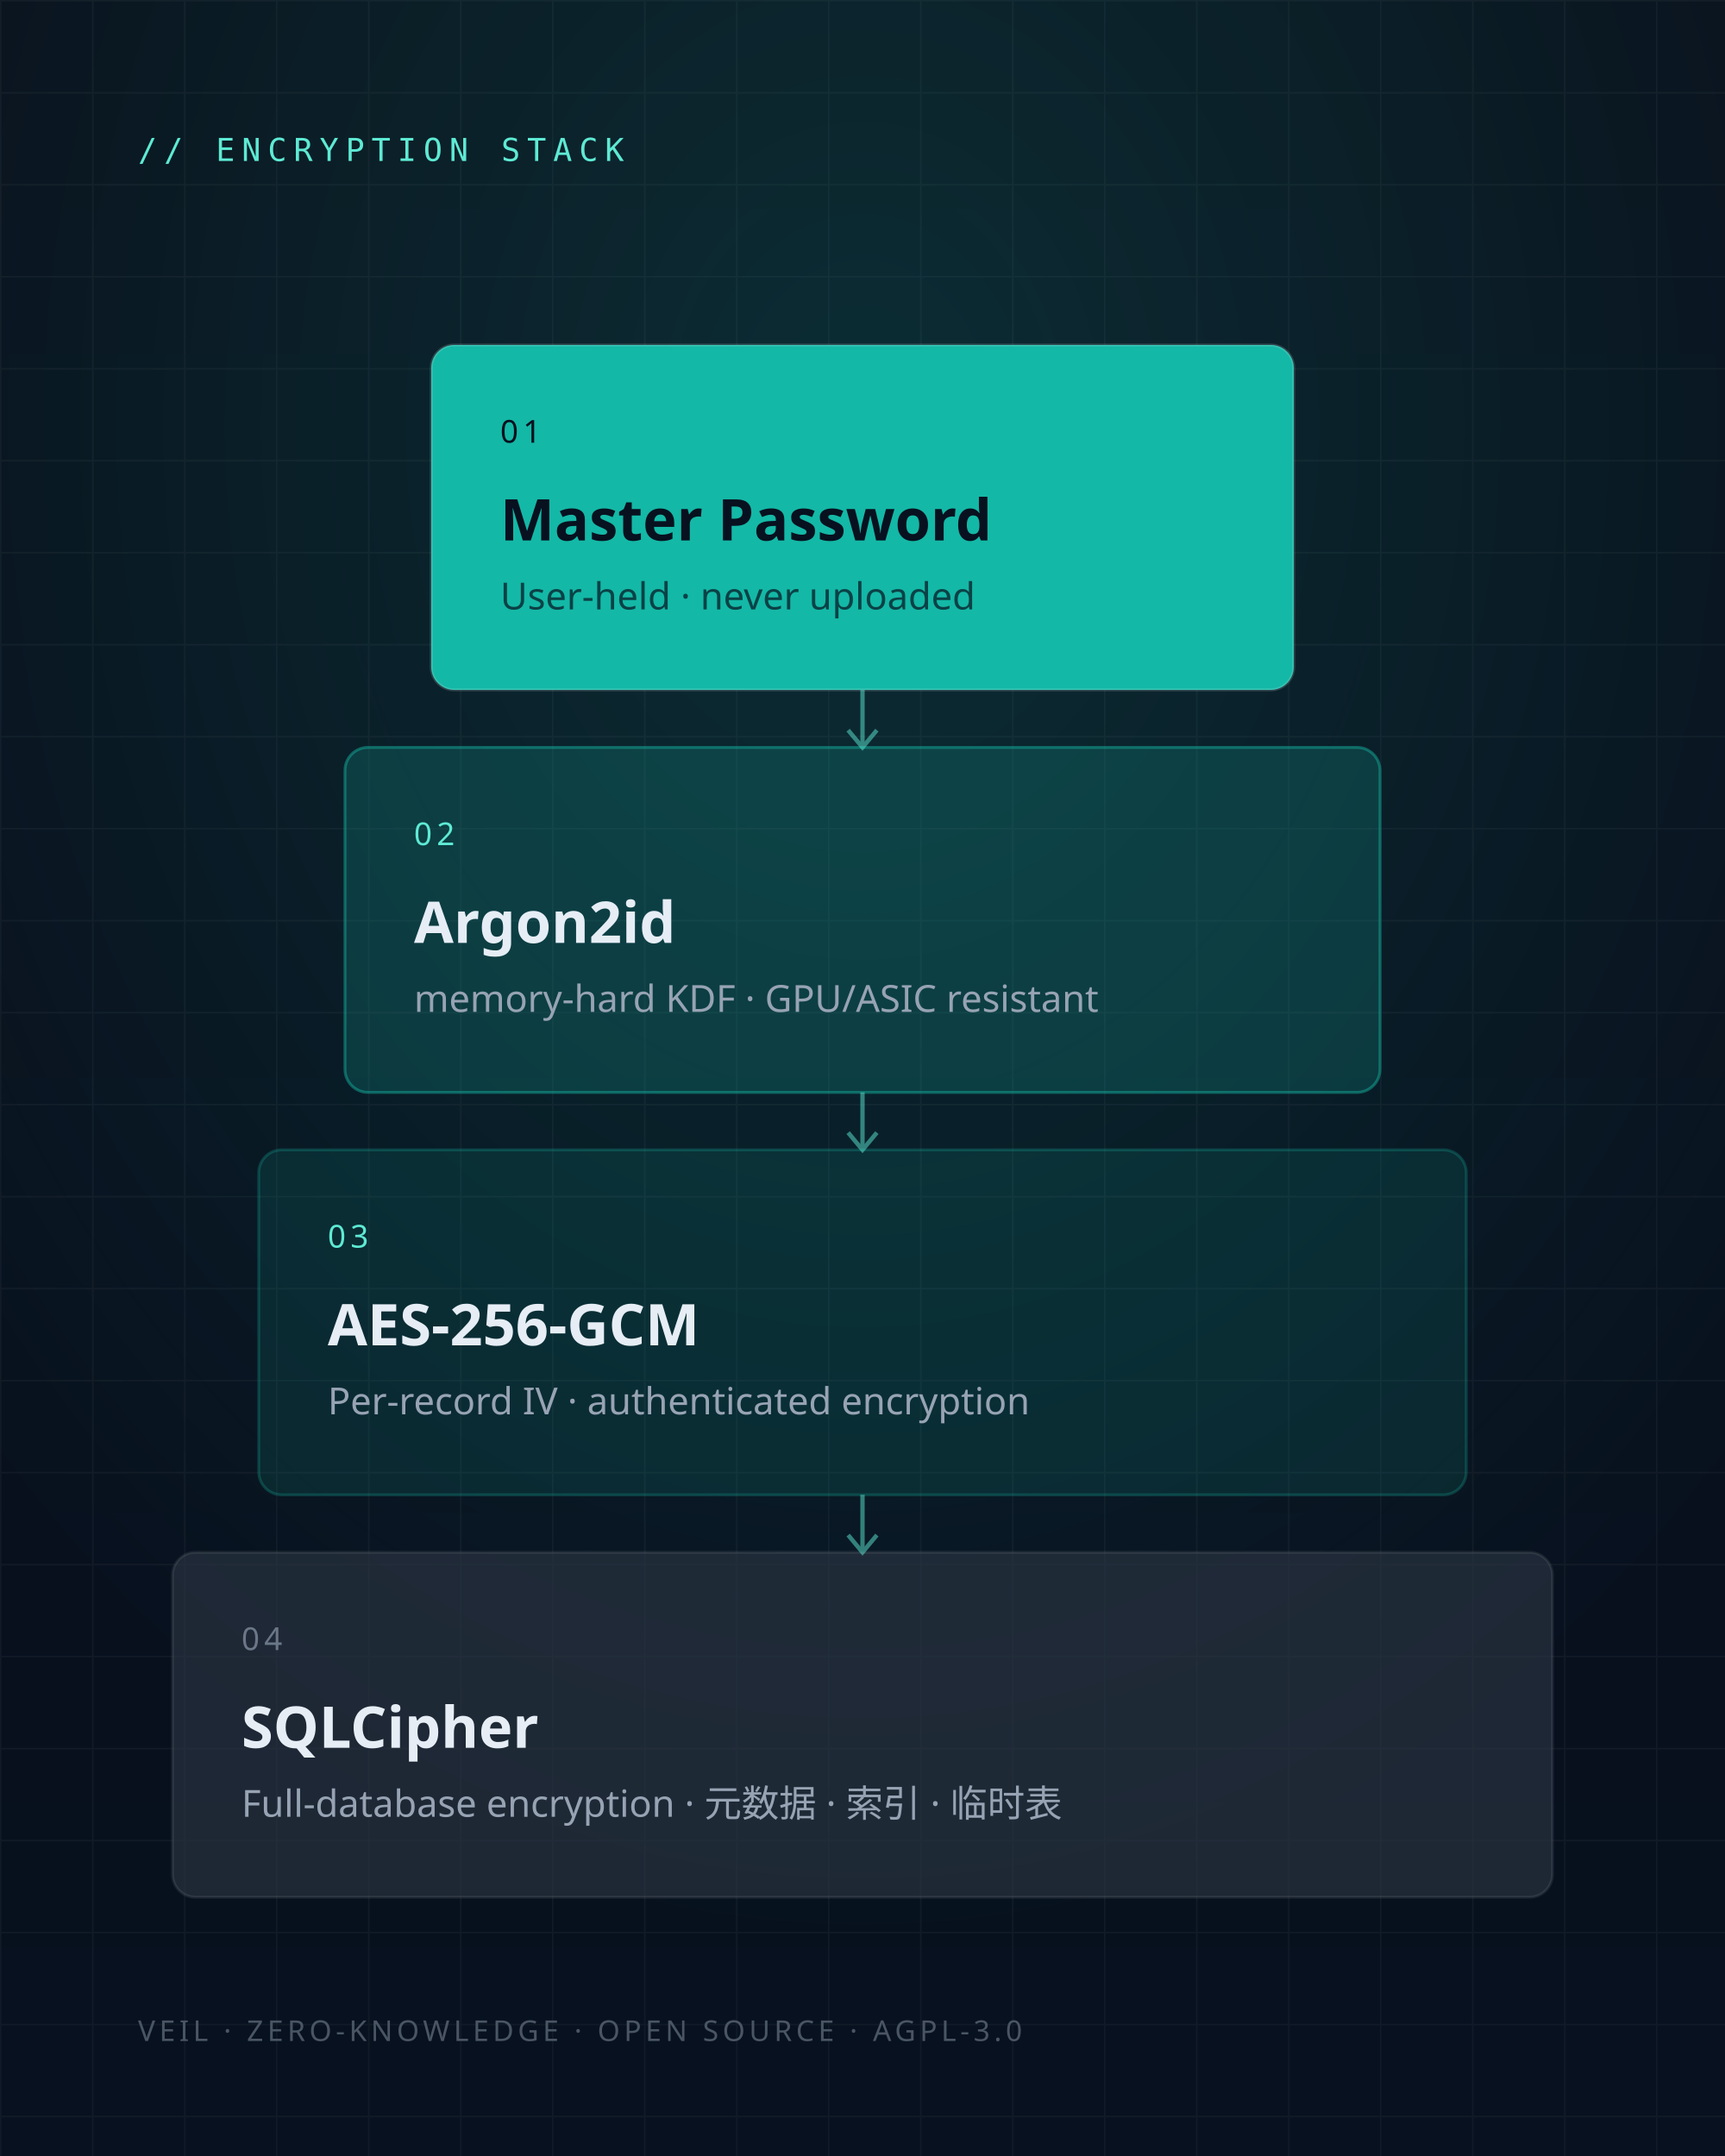
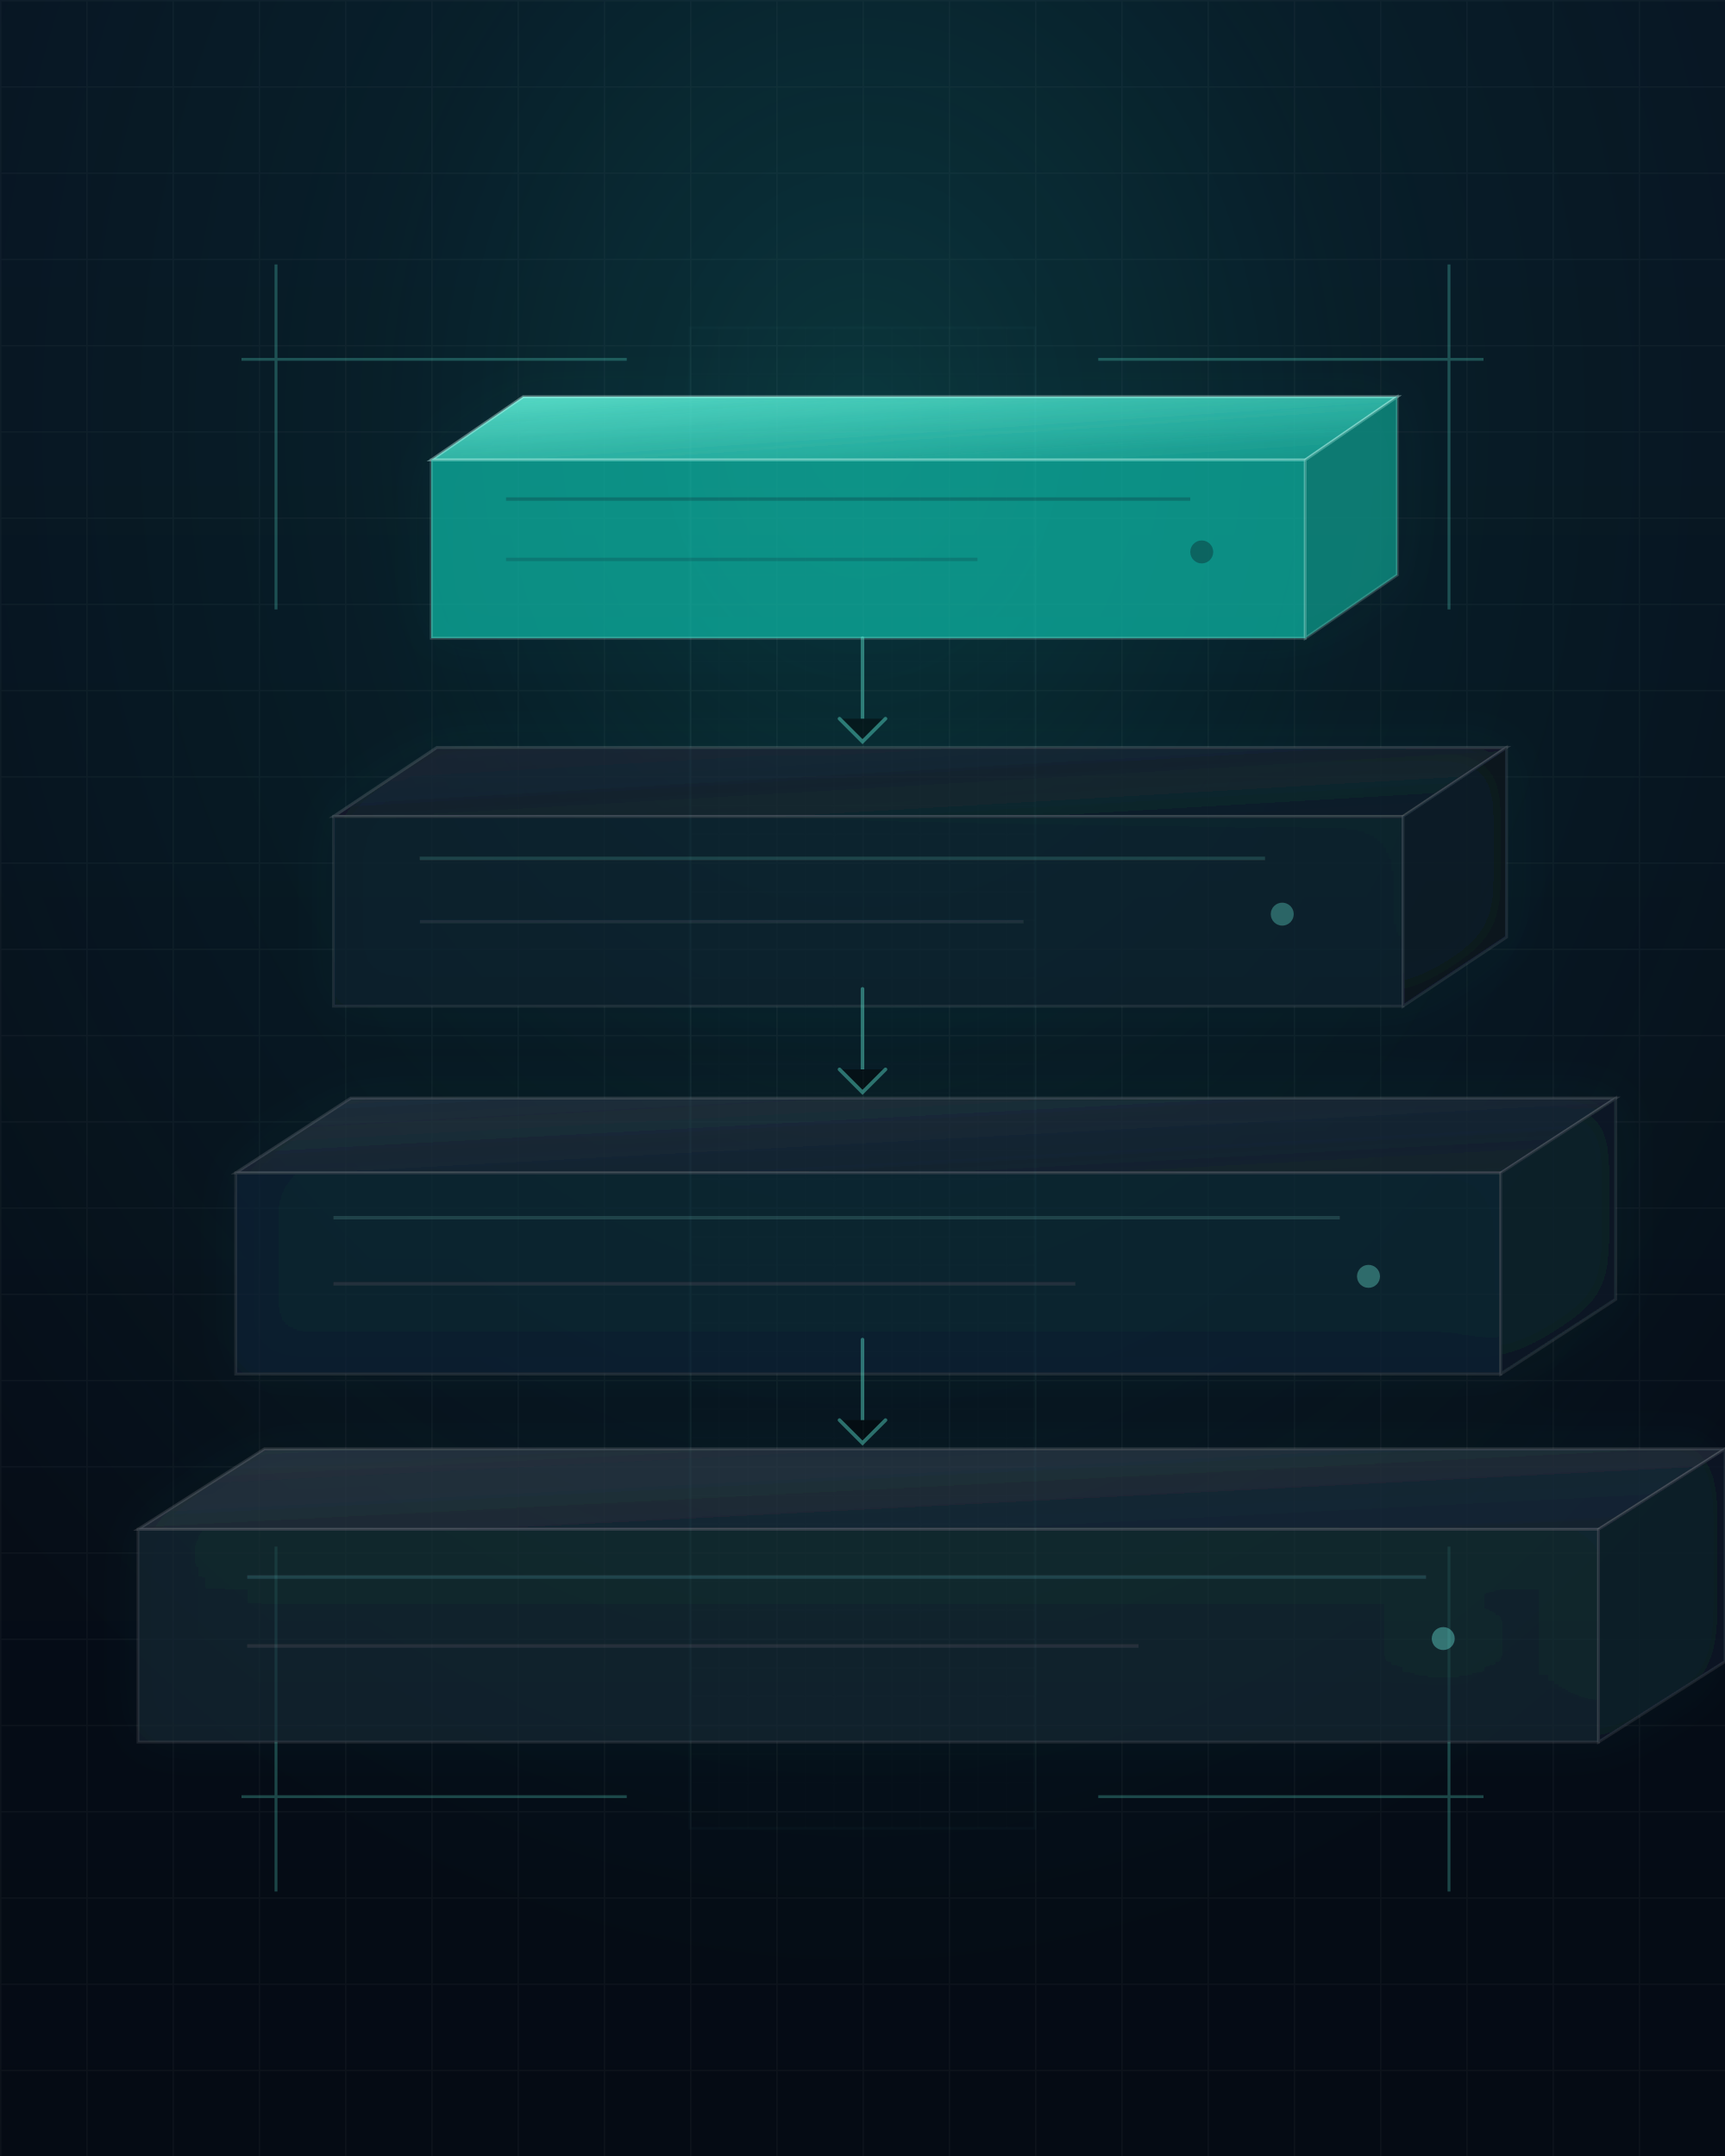
- <svg xmlns="http://www.w3.org/2000/svg" viewBox="0 0 600 750" role="img" aria-label="Encryption stack poster placeholder">
+ <svg xmlns="http://www.w3.org/2000/svg" viewBox="0 0 600 750" role="img" aria-label="Abstract layered encryption stack poster">
  <defs>
-     <linearGradient id="bg-enc" x1="0" y1="0" x2="0" y2="1">
-       <stop offset="0%" stop-color="#0a0e1a" />
-       <stop offset="100%" stop-color="#07111f" />
+     <linearGradient id="enc-bg" x1="0" y1="0" x2="0" y2="1">
+       <stop offset="0" stop-color="#07111f" />
+       <stop offset="1" stop-color="#050b14" />
    </linearGradient>
-     <radialGradient id="glow-enc" cx="0.5" cy="0.2" r="0.7">
-       <stop offset="0%" stop-color="#14b8a6" stop-opacity="0.18" />
-       <stop offset="100%" stop-color="#14b8a6" stop-opacity="0" />
+     <radialGradient id="enc-glow" cx="50%" cy="20%" r="72%">
+       <stop offset="0" stop-color="#14b8a6" stop-opacity="0.22" />
+       <stop offset="0.42" stop-color="#14b8a6" stop-opacity="0.08" />
+       <stop offset="1" stop-color="#14b8a6" stop-opacity="0" />
    </radialGradient>
-     <pattern id="grid-enc" width="32" height="32" patternUnits="userSpaceOnUse">
-       <path d="M 32 0 L 0 0 0 32" fill="none" stroke="rgba(255,255,255,0.04)" stroke-width="1" />
+     <linearGradient id="enc-panel-a" x1="0" y1="0" x2="1" y2="1">
+       <stop offset="0" stop-color="#2f3845" stop-opacity="0.78" />
+       <stop offset="1" stop-color="#151f2d" stop-opacity="0.84" />
+     </linearGradient>
+     <linearGradient id="enc-panel-b" x1="0" y1="0" x2="1" y2="1">
+       <stop offset="0" stop-color="#263241" stop-opacity="0.72" />
+       <stop offset="1" stop-color="#101927" stop-opacity="0.86" />
+     </linearGradient>
+     <linearGradient id="enc-panel-c" x1="0" y1="0" x2="1" y2="1">
+       <stop offset="0" stop-color="#1a2533" stop-opacity="0.76" />
+       <stop offset="1" stop-color="#0d1724" stop-opacity="0.9" />
+     </linearGradient>
+     <linearGradient id="enc-panel-teal" x1="0" y1="0" x2="1" y2="1">
+       <stop offset="0" stop-color="#5eead4" stop-opacity="0.92" />
+       <stop offset="1" stop-color="#14b8a6" stop-opacity="0.74" />
+     </linearGradient>
+     <filter id="enc-shadow" x="-20%" y="-40%" width="140%" height="190%">
+       <feDropShadow dx="0" dy="18" stdDeviation="18" flood-color="#020713" flood-opacity="0.45" />
+       <feDropShadow dx="0" dy="0" stdDeviation="10" flood-color="#14b8a6" flood-opacity="0.06" />
+     </filter>
+     <pattern id="enc-grid" width="30" height="30" patternUnits="userSpaceOnUse">
+       <path d="M30 0H0V30" fill="none" stroke="#fafbfc" stroke-opacity="0.035" stroke-width="1" />
+     </pattern>
+     <pattern id="enc-micro-grid" width="10" height="10" patternUnits="userSpaceOnUse">
+       <path d="M10 0H0V10" fill="none" stroke="#fafbfc" stroke-opacity="0.035" stroke-width="0.8" />
    </pattern>
  </defs>
-   <rect width="600" height="750" fill="url(#bg-enc)" />
-   <rect width="600" height="750" fill="url(#grid-enc)" />
-   <rect width="600" height="750" fill="url(#glow-enc)" />
-   <g font-family="ui-monospace, SF Mono, Menlo, monospace" font-size="11" fill="#5eead4" letter-spacing="2.4">
-     <text x="48" y="56">// ENCRYPTION STACK</text>
+   <rect width="600" height="750" fill="url(#enc-bg)" />
+   <rect width="600" height="750" fill="url(#enc-grid)" />
+   <rect width="600" height="750" fill="url(#enc-glow)" />
+   <g opacity="0.26" stroke="#5eead4" stroke-width="1">
+     <path d="M84 125H218M382 125H516" />
+     <path d="M84 625H218M382 625H516" />
+     <path d="M96 92V212M504 538V658" />
+     <path d="M504 92V212M96 538V658" />
  </g>
-   <g transform="translate(60, 540)">
-     <rect width="480" height="120" rx="8" fill="rgba(45,55,69,0.6)" stroke="rgba(255,255,255,0.08)" />
-     <text x="24" y="34" font-family="ui-monospace" font-size="11" fill="#6b7787" letter-spacing="1.6">04</text>
-     <text x="24" y="68" font-family="ui-sans-serif, system-ui" font-weight="600" font-size="20" fill="#e6edf5">SQLCipher</text>
-     <text x="24" y="92" font-family="ui-sans-serif, system-ui" font-size="13" fill="#97a3b3">Full-database encryption · 元数据 · 索引 · 临时表</text>
+   <g filter="url(#enc-shadow)">
+     <g transform="translate(48 504)">
+       <path d="M0 28 44 0h508l-44 28H0Z" fill="url(#enc-panel-a)" stroke="#fafbfc" stroke-opacity="0.12" />
+       <path d="M0 28h508v74H0Z" fill="#1a2533" fill-opacity="0.64" stroke="#fafbfc" stroke-opacity="0.08" />
+       <path d="M508 28 552 0v74l-44 28V28Z" fill="#101927" fill-opacity="0.82" stroke="#fafbfc" stroke-opacity="0.08" />
+       <rect x="38" y="44" width="410" height="1.2" fill="#5eead4" opacity="0.18" />
+       <rect x="38" y="68" width="310" height="1.2" fill="#fafbfc" opacity="0.08" />
+       <circle cx="454" cy="66" r="4" fill="#5eead4" opacity="0.42" />
+     </g>
+     <g transform="translate(82 382)">
+       <path d="M0 26 40 0h440l-40 26H0Z" fill="url(#enc-panel-b)" stroke="#fafbfc" stroke-opacity="0.12" />
+       <path d="M0 26h440v70H0Z" fill="#15202e" fill-opacity="0.68" stroke="#fafbfc" stroke-opacity="0.08" />
+       <path d="M440 26 480 0v70l-40 26V26Z" fill="#0f1927" fill-opacity="0.84" stroke="#fafbfc" stroke-opacity="0.08" />
+       <rect x="34" y="41" width="350" height="1.2" fill="#5eead4" opacity="0.18" />
+       <rect x="34" y="64" width="258" height="1.2" fill="#fafbfc" opacity="0.08" />
+       <circle cx="394" cy="62" r="4" fill="#5eead4" opacity="0.38" />
+     </g>
+     <g transform="translate(116 260)">
+       <path d="M0 24 36 0h372l-36 24H0Z" fill="url(#enc-panel-c)" stroke="#fafbfc" stroke-opacity="0.12" />
+       <path d="M0 24h372v66H0Z" fill="#101b29" fill-opacity="0.74" stroke="#fafbfc" stroke-opacity="0.08" />
+       <path d="M372 24 408 0v66l-36 24V24Z" fill="#0b1624" fill-opacity="0.86" stroke="#fafbfc" stroke-opacity="0.08" />
+       <rect x="30" y="38" width="294" height="1.2" fill="#5eead4" opacity="0.18" />
+       <rect x="30" y="60" width="210" height="1.2" fill="#fafbfc" opacity="0.08" />
+       <circle cx="330" cy="58" r="4" fill="#5eead4" opacity="0.35" />
+     </g>
+     <g transform="translate(150 138)">
+       <path d="M0 22 32 0h304l-32 22H0Z" fill="url(#enc-panel-teal)" stroke="#cffff8" stroke-opacity="0.38" />
+       <path d="M0 22h304v62H0Z" fill="#14b8a6" fill-opacity="0.72" stroke="#cffff8" stroke-opacity="0.18" />
+       <path d="M304 22 336 0v62l-32 22V22Z" fill="#0f8f82" fill-opacity="0.8" stroke="#cffff8" stroke-opacity="0.18" />
+       <rect x="26" y="35" width="238" height="1.2" fill="#07111f" opacity="0.24" />
+       <rect x="26" y="56" width="164" height="1.2" fill="#07111f" opacity="0.18" />
+       <circle cx="268" cy="54" r="4" fill="#07111f" opacity="0.35" />
+     </g>
  </g>
-   <g transform="translate(90, 400)">
-     <rect width="420" height="120" rx="8" fill="rgba(20,184,166,0.12)" stroke="rgba(20,184,166,0.25)" />
-     <text x="24" y="34" font-family="ui-monospace" font-size="11" fill="#5eead4" letter-spacing="1.6">03</text>
-     <text x="24" y="68" font-family="ui-sans-serif, system-ui" font-weight="600" font-size="20" fill="#e6edf5">AES-256-GCM</text>
-     <text x="24" y="92" font-family="ui-sans-serif, system-ui" font-size="13" fill="#97a3b3">Per-record IV · authenticated encryption</text>
+   <g stroke="#5eead4" stroke-width="1.25" stroke-linecap="round" opacity="0.42">
+     <path d="M300 222V252" />
+     <path d="M300 344V374" />
+     <path d="M300 466V496" />
+     <path d="M292 250l8 8 8-8" />
+     <path d="M292 372l8 8 8-8" />
+     <path d="M292 494l8 8 8-8" />
  </g>
-   <g transform="translate(120, 260)">
-     <rect width="360" height="120" rx="8" fill="rgba(20,184,166,0.2)" stroke="rgba(20,184,166,0.45)" />
-     <text x="24" y="34" font-family="ui-monospace" font-size="11" fill="#5eead4" letter-spacing="1.6">02</text>
-     <text x="24" y="68" font-family="ui-sans-serif, system-ui" font-weight="600" font-size="20" fill="#e6edf5">Argon2id</text>
-     <text x="24" y="92" font-family="ui-sans-serif, system-ui" font-size="13" fill="#97a3b3">memory-hard KDF · GPU/ASIC resistant</text>
+   <g opacity="0.18">
+     <rect x="240" y="114" width="120" height="522" fill="url(#enc-micro-grid)" />
+     <path d="M240 114h120v522H240Z" fill="none" stroke="#5eead4" stroke-opacity="0.12" />
  </g>
-   <g transform="translate(150, 120)">
-     <rect width="300" height="120" rx="8" fill="#14b8a6" stroke="rgba(255,255,255,0.15)" />
-     <text x="24" y="34" font-family="ui-monospace" font-size="11" fill="#07111f" letter-spacing="1.6">01</text>
-     <text x="24" y="68" font-family="ui-sans-serif, system-ui" font-weight="700" font-size="20" fill="#07111f">Master Password</text>
-     <text x="24" y="92" font-family="ui-sans-serif, system-ui" font-size="13" fill="rgba(7,17,31,0.7)">User-held · never uploaded</text>
-   </g>
-   <g stroke="#5eead4" stroke-width="1.5" fill="none" opacity="0.5">
-     <path d="M 300 240 L 300 260" />
-     <path d="M 295 254 L 300 260 L 305 254" />
-     <path d="M 300 380 L 300 400" />
-     <path d="M 295 394 L 300 400 L 305 394" />
-     <path d="M 300 520 L 300 540" />
-     <path d="M 295 534 L 300 540 L 305 534" />
-   </g>
-   <text x="48" y="710" font-family="ui-monospace" font-size="10" fill="#4a5564" letter-spacing="1.4">VEIL · ZERO-KNOWLEDGE · OPEN SOURCE · AGPL-3.0</text>
</svg>
